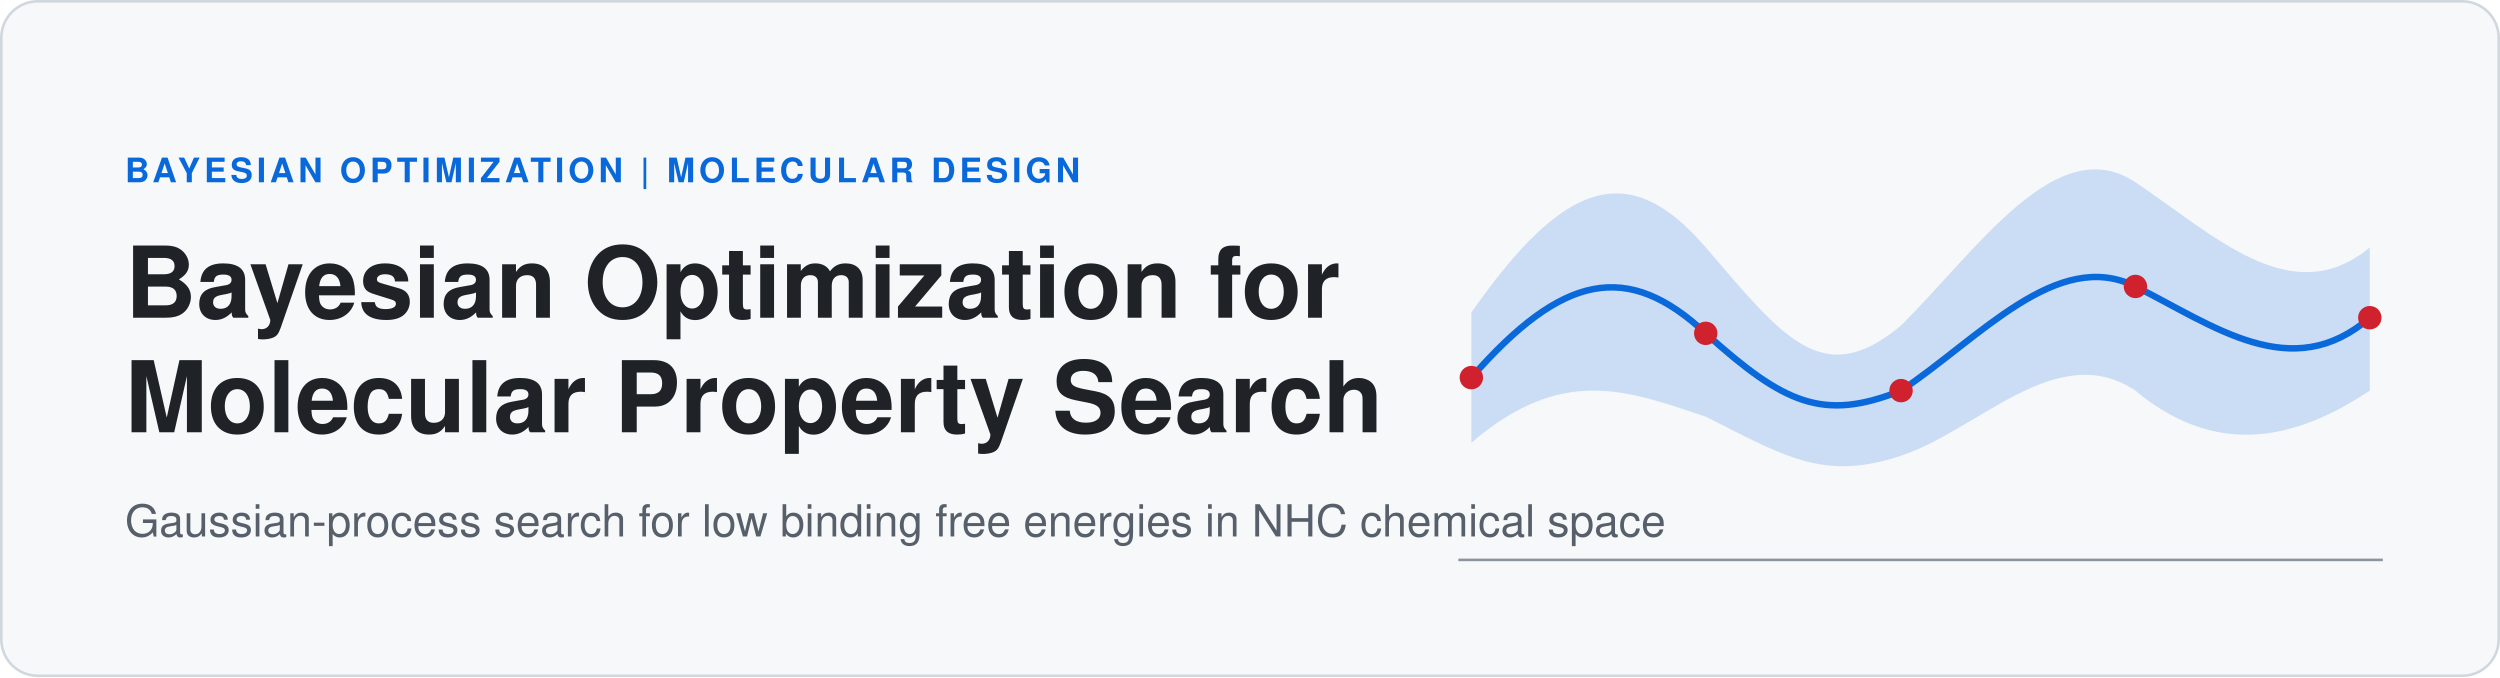
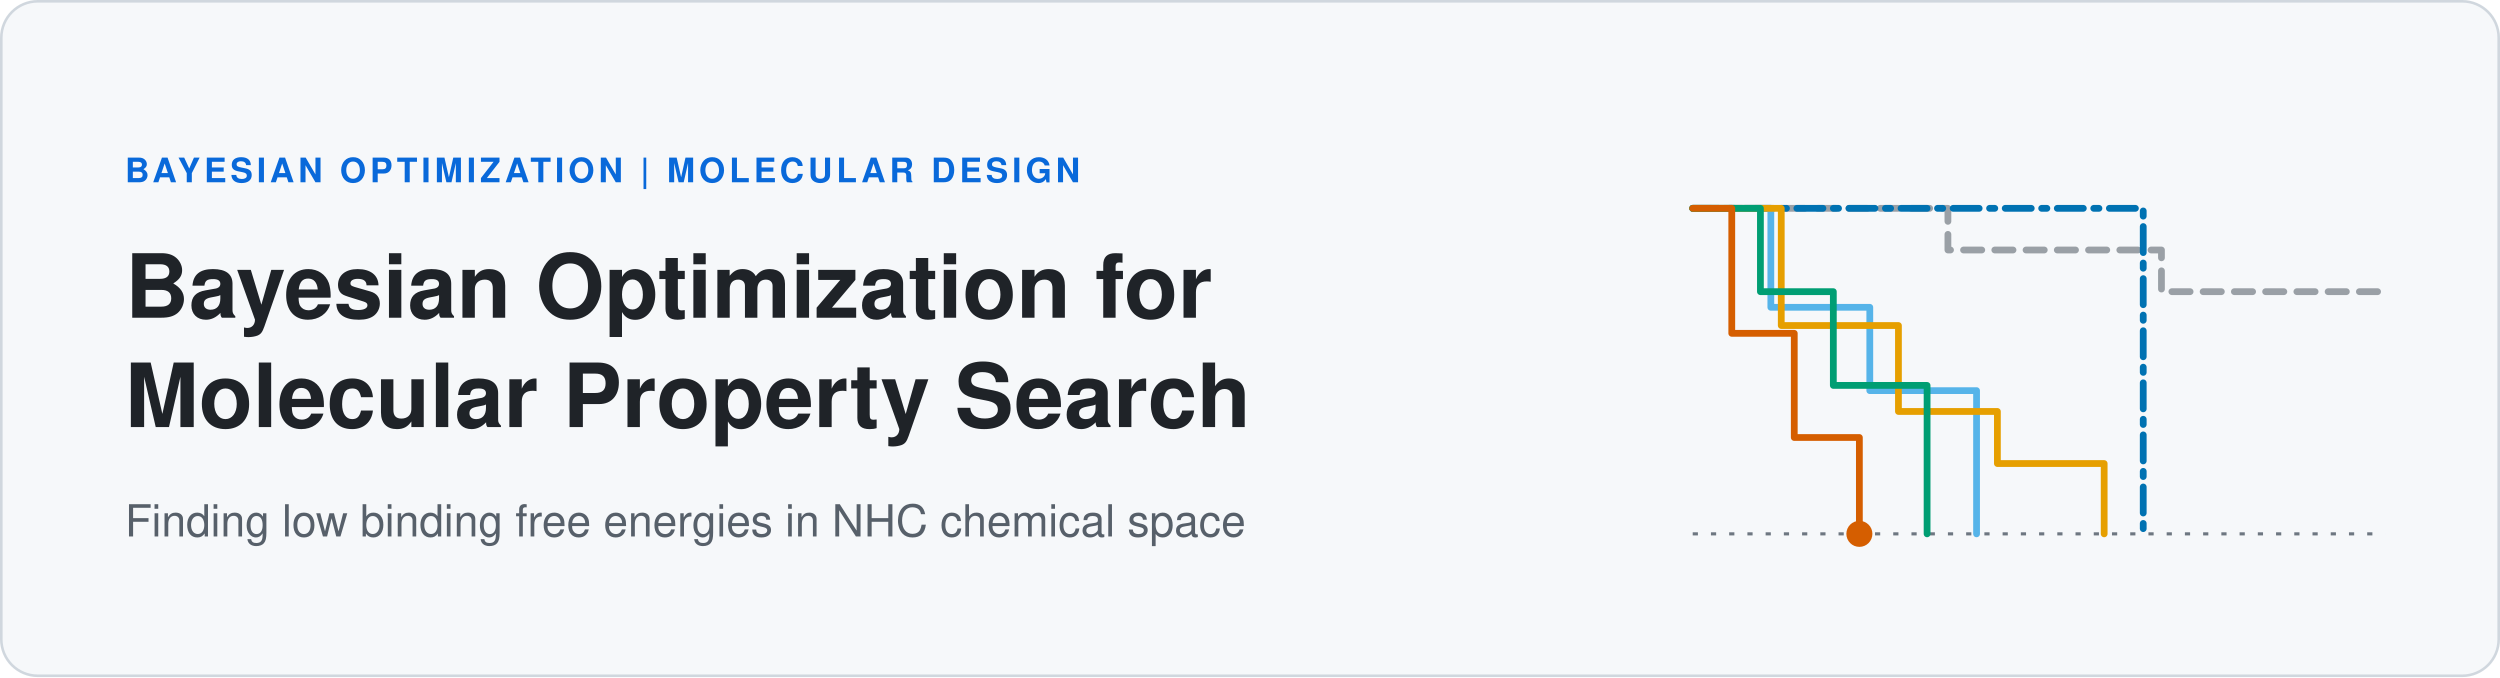
- <svg xmlns="http://www.w3.org/2000/svg" width="960" height="260" viewBox="0 0 960 260" role="img" aria-label="Bayesian Optimization for Molecular Property Optimization">
+ <svg xmlns="http://www.w3.org/2000/svg" width="960" height="260" viewBox="0 0 960 260" role="img" aria-label="Bayesian optimization for N-heterocyclic carbene design: running-best curves descending to the pool optimum">
  <style>
    .bg{fill:#f6f8fa;stroke:#d0d7de}
-     .title{fill:#1f2328;font:700 38px 'Segoe UI',Helvetica,Arial,sans-serif}
+     .title{fill:#1f2328;font:700 34px 'Segoe UI',Helvetica,Arial,sans-serif}
    .tag{fill:#57606a;font:400 17px 'Segoe UI',Helvetica,Arial,sans-serif}
    .kicker{fill:#0969da;font:600 13px 'Segoe UI',Helvetica,Arial,sans-serif;letter-spacing:1.5px}
-     .band{fill:#0969da;fill-opacity:.18}
-     .mean{fill:none;stroke:#0969da;stroke-width:2.5}
-     .pt{fill:#cf222e}
-     .axis{stroke:#8c959f;stroke-width:1}
+     .opt{stroke:#6e7781;stroke-width:1.2;stroke-dasharray:2 5;fill:none}
+     .c{fill:none;stroke-width:2.6;stroke-linejoin:round;stroke-linecap:round}
+     .fabo{stroke:#E69F00}.pls{stroke:#009E73}.opls{stroke:#D55E00}.pca{stroke:#56B4E9}
+     .rnd{stroke:#9AA0A6;stroke-dasharray:7 5}
+     .out{stroke:#0072B2;stroke-dasharray:10 4 2 4}
+     .dot{fill:#D55E00}
    @media (prefers-color-scheme: dark){
      .bg{fill:#0d1117;stroke:#30363d}
      .title{fill:#f0f6fc}
      .tag{fill:#9198a1}
      .kicker{fill:#58a6ff}
-       .band{fill:#58a6ff;fill-opacity:.22}
-       .mean{stroke:#58a6ff}
-       .pt{fill:#ff7b72}
-       .axis{stroke:#6e7681}
+       .opt{stroke:#8b949e}
    }
  </style>
  <rect class="bg" x="0.5" y="0.5" width="959" height="259" rx="14" />
  <text class="kicker" x="48" y="70">BAYESIAN OPTIMIZATION  |  MOLECULAR DESIGN</text>
  <text class="title" x="48" y="122">Bayesian Optimization for</text>
-   <text class="title" x="48" y="166">Molecular Property Search</text>
-   <text class="tag" x="48" y="206">Gaussian-process search for low binding free energies in NHC chemical space</text>
-   <line class="axis" x1="560" y1="215" x2="915" y2="215" />
-   <path class="band" d="M565,120 C600,70 625,60 655,95 C685,130 700,150 730,125 C760,95 790,50 820,70 C850,90 880,120 910,95                         L910,150 C880,170 850,175 820,150 C790,130 760,165 730,175 C700,185 685,175 655,160 C625,150 600,140 565,170 Z" />
-   <path class="mean" d="M565,145 C600,105 625,100 655,128 C685,155 700,162 730,150 C760,130 790,95 820,110 C850,125 880,148 910,122" />
-   <circle class="pt" cx="565" cy="145" r="4.5" />
-   <circle class="pt" cx="655" cy="128" r="4.5" />
-   <circle class="pt" cx="730" cy="150" r="4.5" />
-   <circle class="pt" cx="820" cy="110" r="4.5" />
-   <circle class="pt" cx="910" cy="122" r="4.5" />
+   <text class="title" x="48" y="164">Molecular Property Search</text>
+   <text class="tag" x="48" y="206">Finding low binding free energies in NHC chemical space</text>
+   <line class="opt" x1="650" y1="205" x2="916" y2="205" />
+   <path class="c rnd" d="M650,80 H748 V96 H830 V112 H916" />
+   <path class="c out" d="M650,80 H823 V205" />
+   <path class="c pca" d="M650,80 H680 V118 H718 V150 H759 V205" />
+   <path class="c fabo" d="M650,80 H684 V125 H729 V158 H767 V178 H808 V205" />
+   <path class="c pls" d="M650,80 H676 V112 H704 V148 H740 V205" />
+   <path class="c opls" d="M650,80 H665 V128 H689 V168 H714 V205" />
+   <circle class="dot" cx="714" cy="205" r="5" />
</svg>
